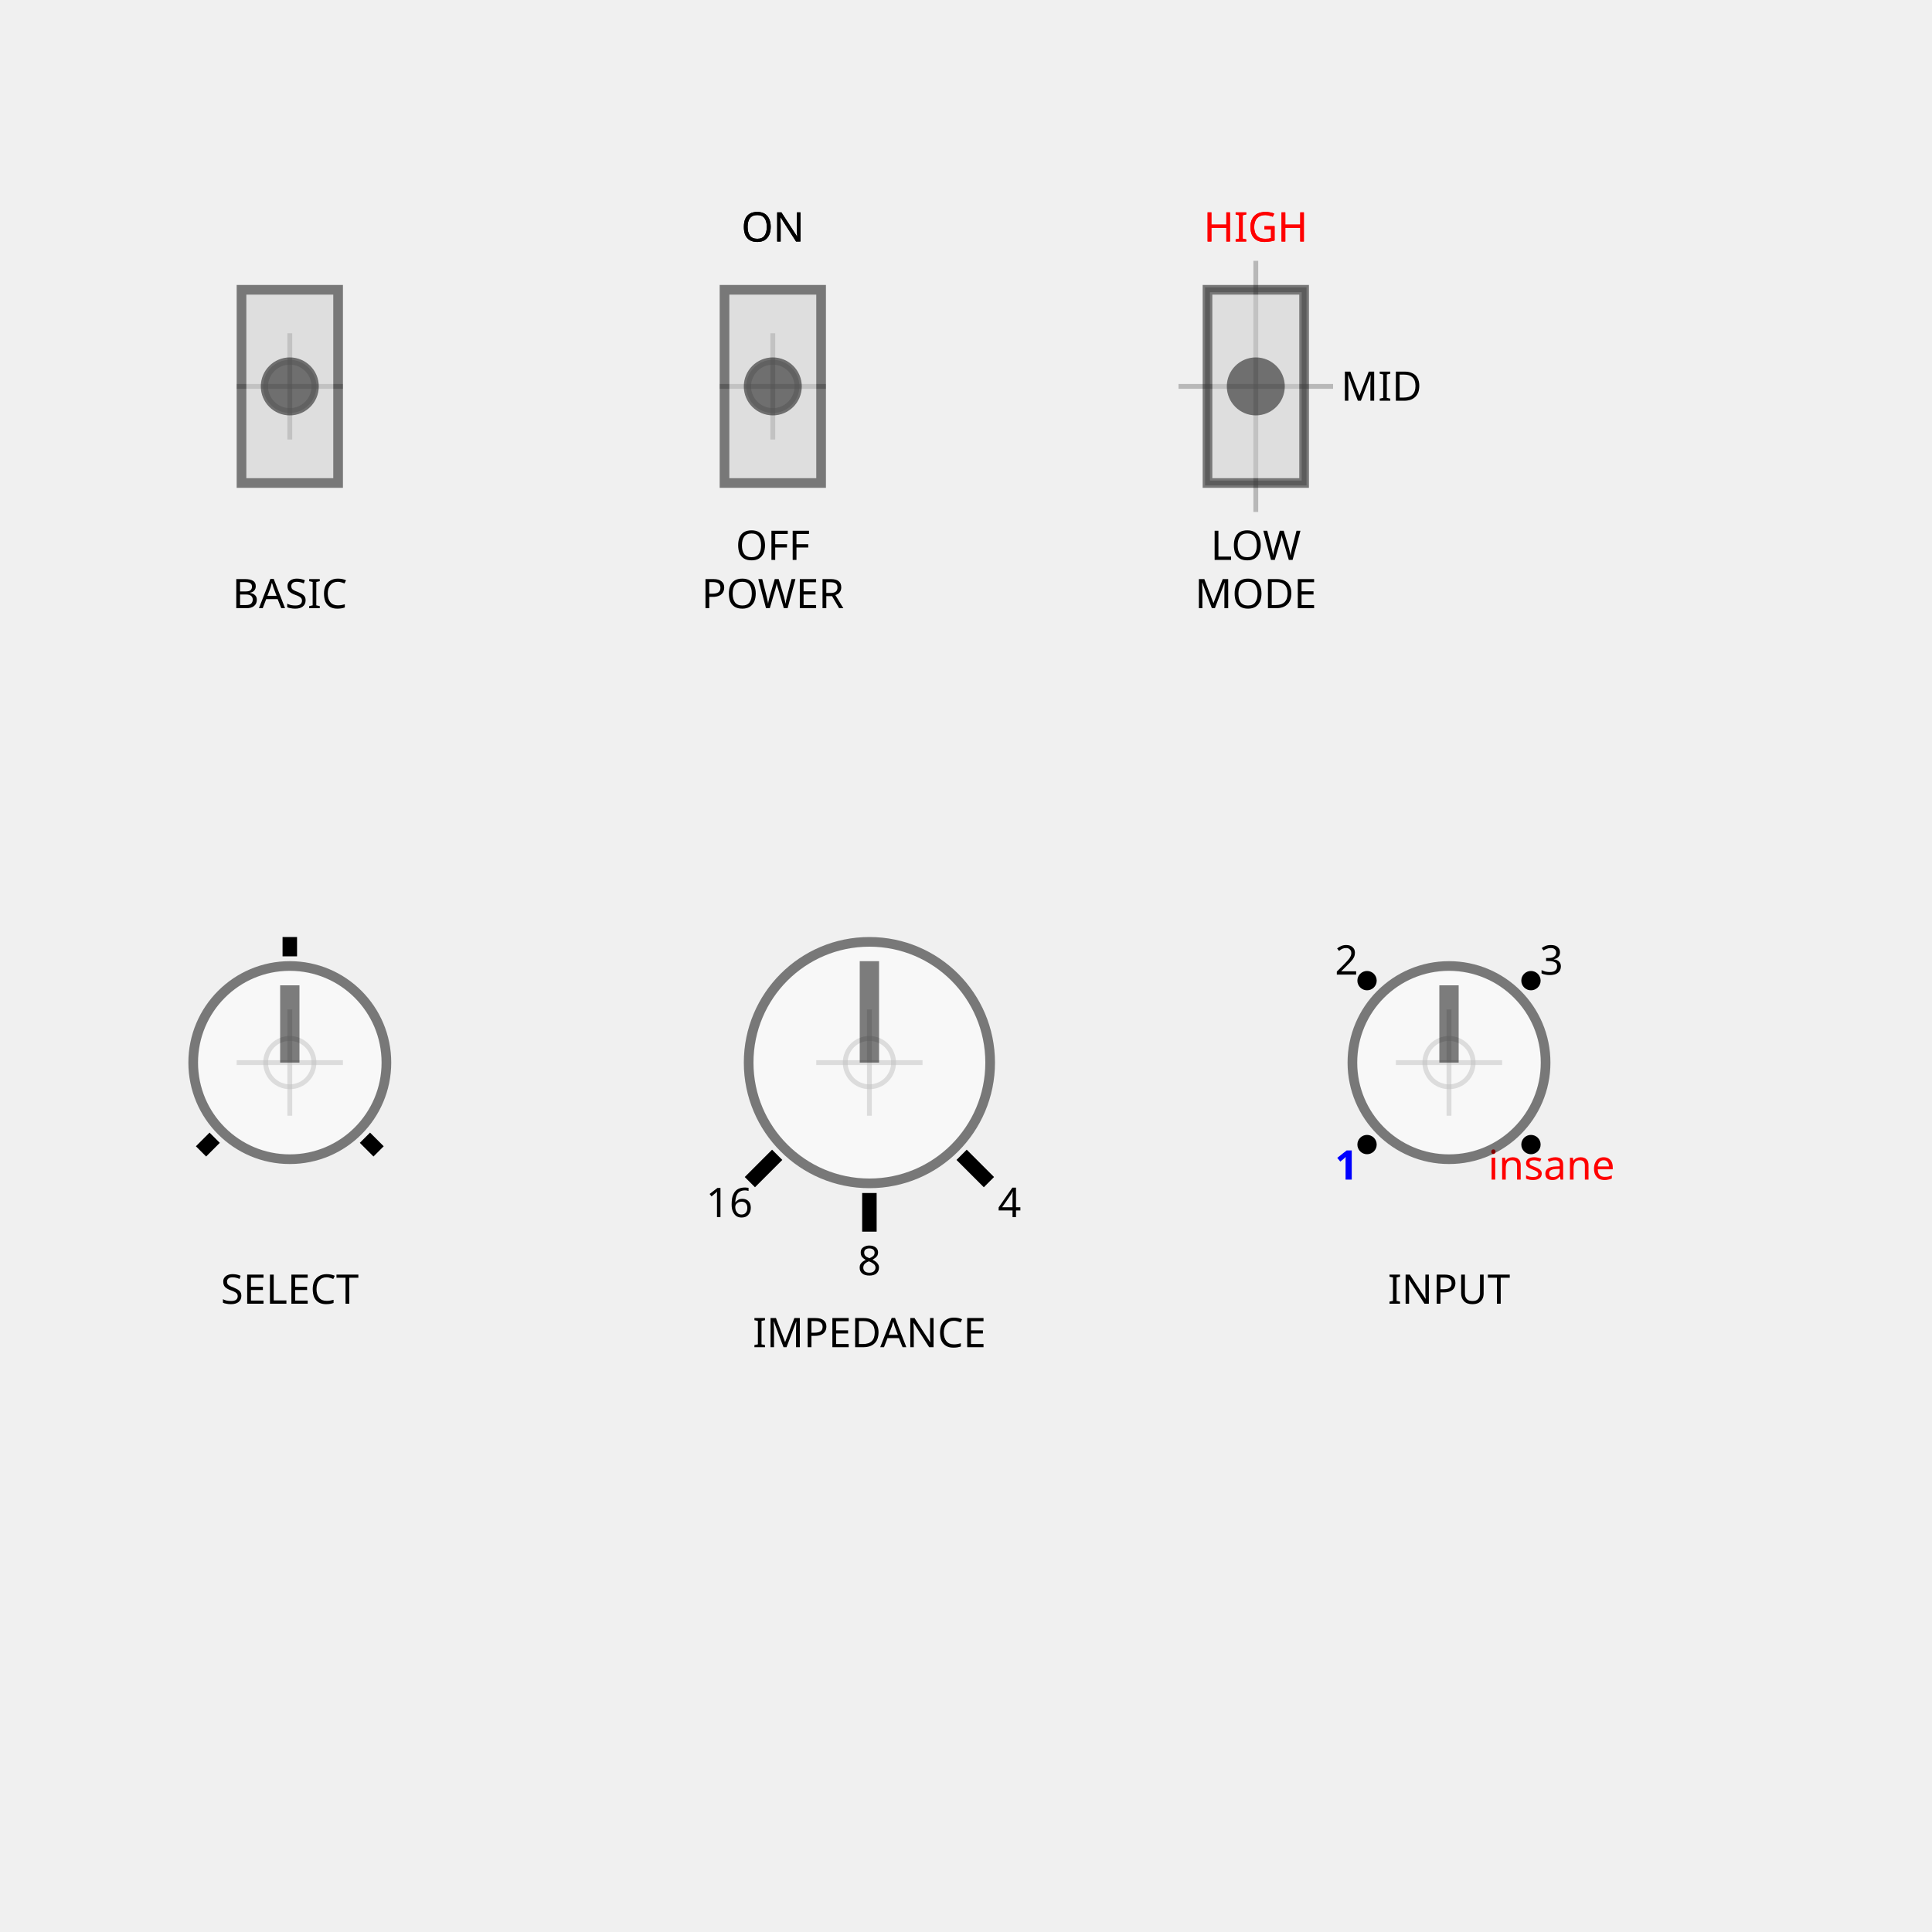
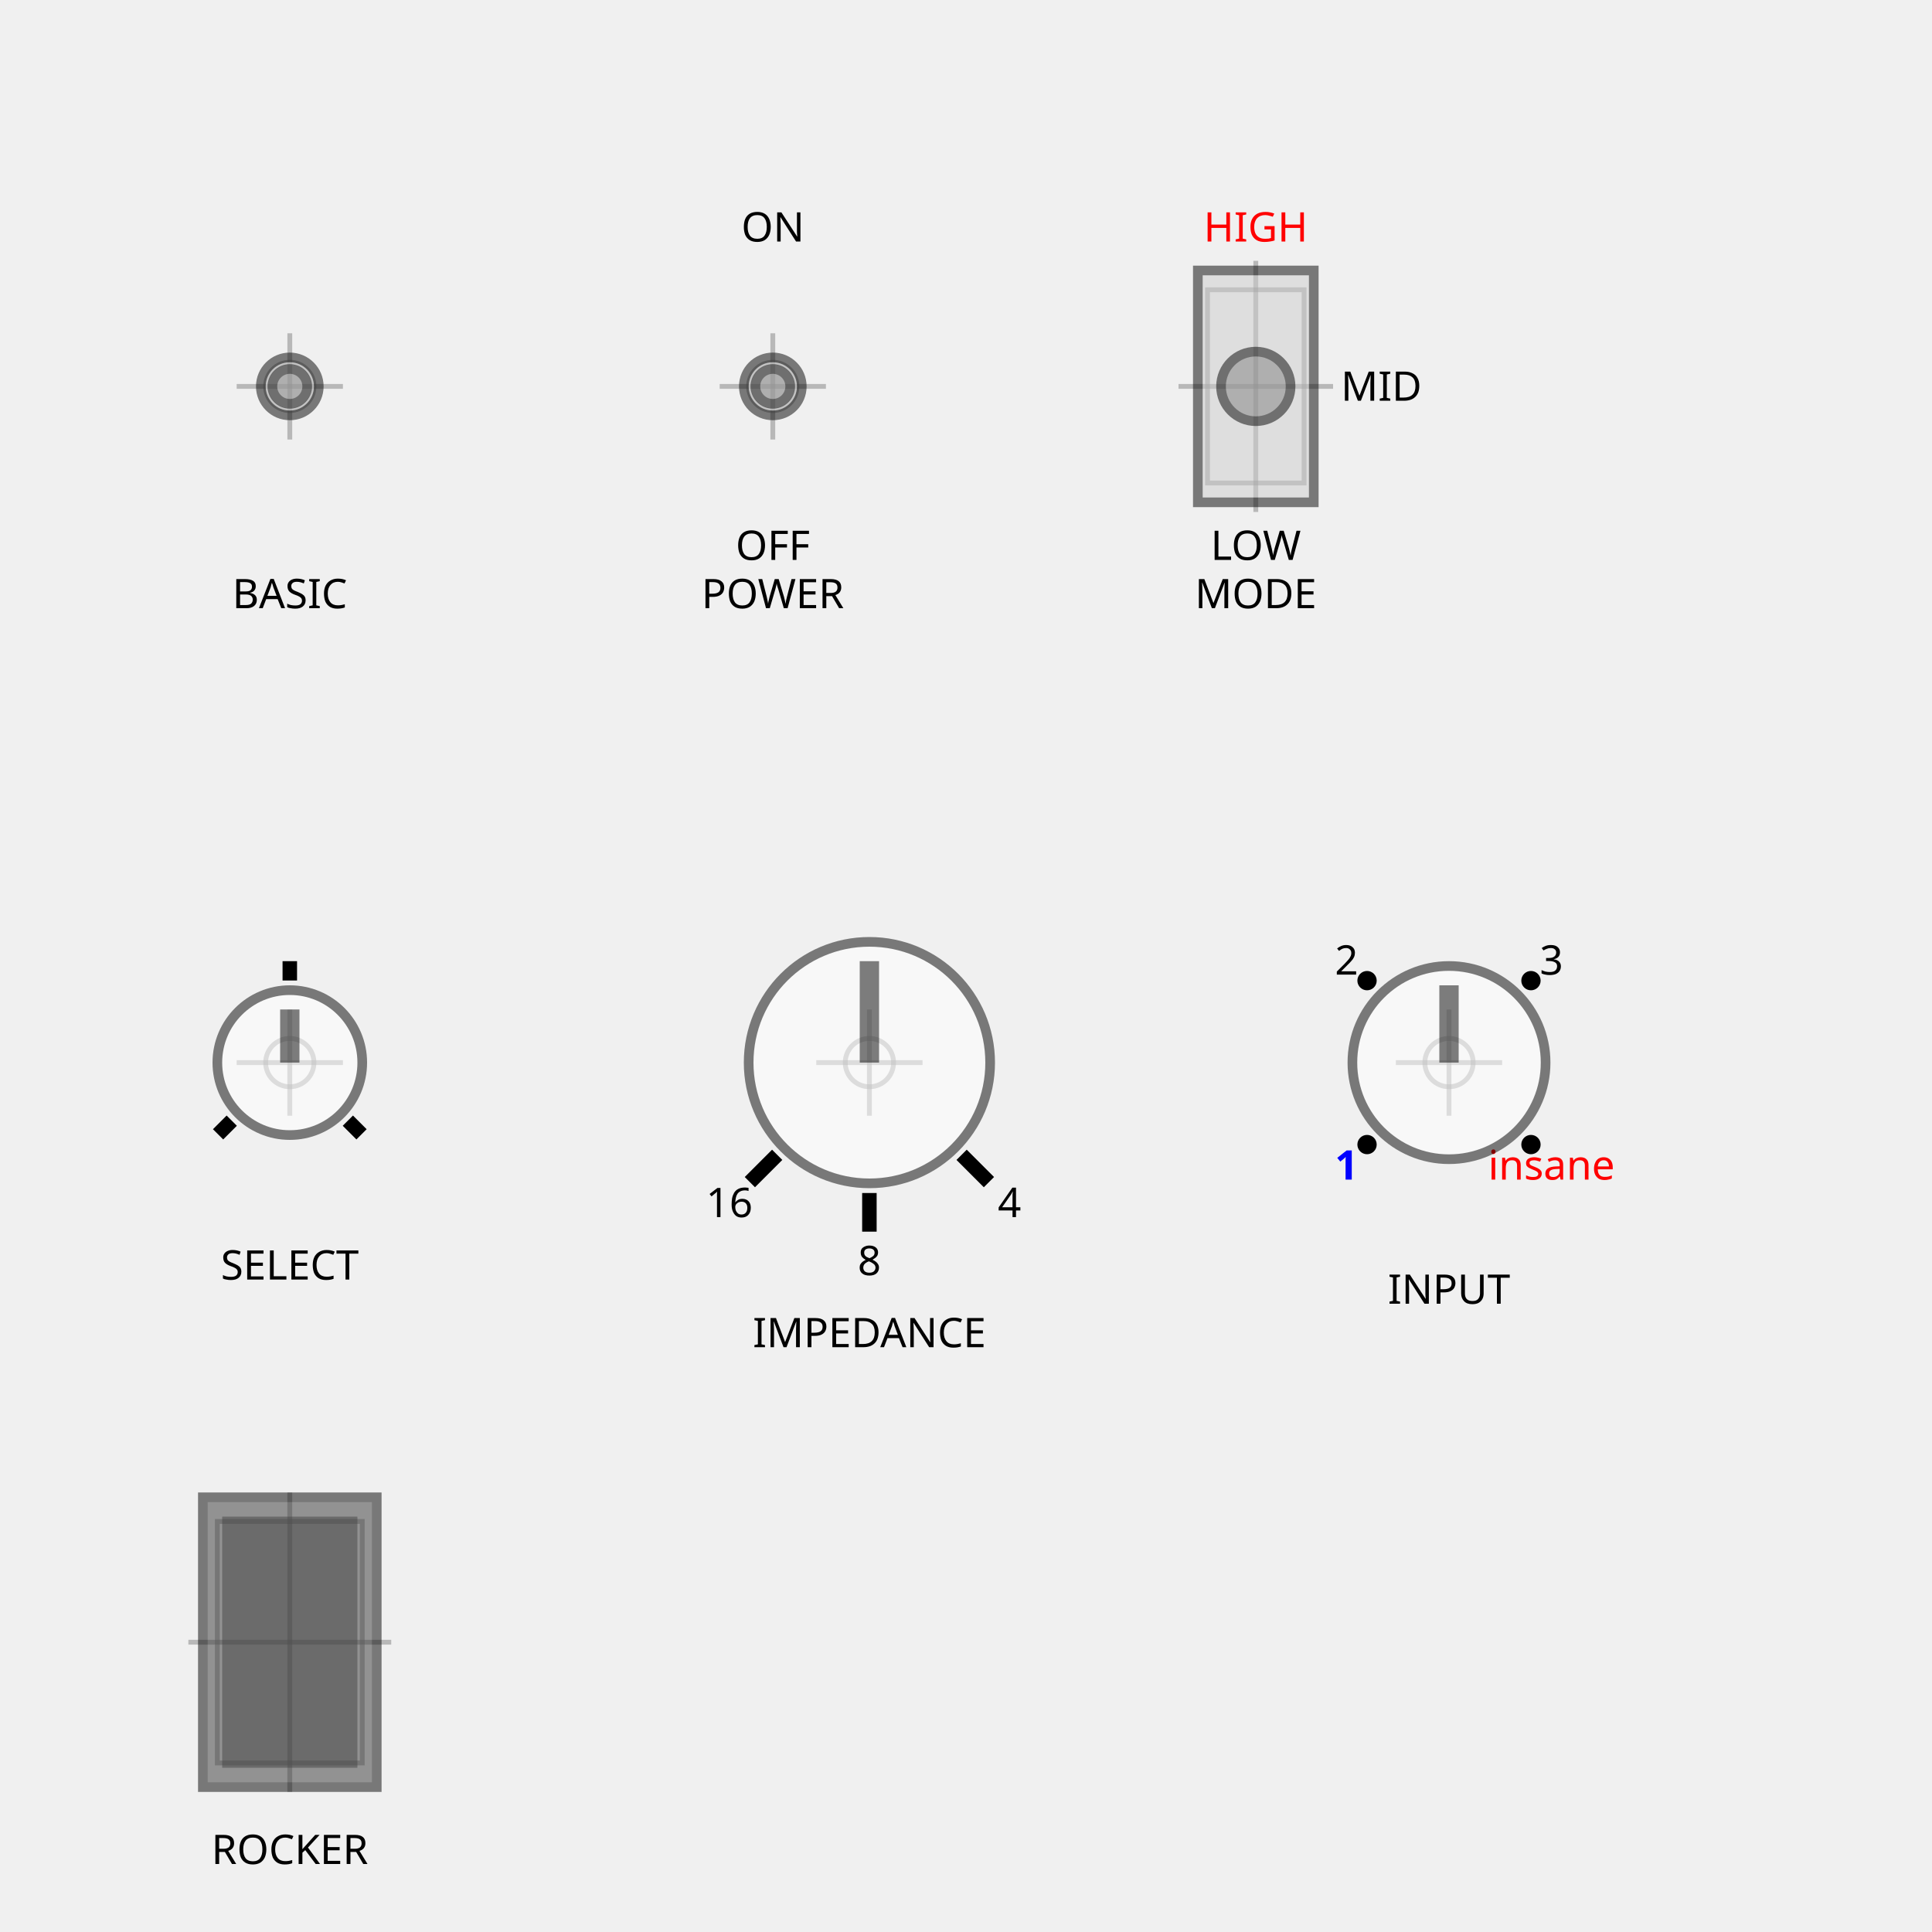
<svg xmlns="http://www.w3.org/2000/svg" baseProfile="full" height="200.0mm" version="1.1" viewBox="0 0 200.0 200.0" width="200.0mm">
  <defs />
  <rect fill="#f0f0f0" height="200.0" width="200.0" x="0" y="0" />
  <circle cx="30.0" cy="40.0" fill="none" r="2.5" stroke="gray" stroke-opacity="0.5" stroke-width="0.5" />
  <line stroke="gray" stroke-opacity="0.5" stroke-width="0.5" x1="24.5" x2="35.5" y1="40.0" y2="40.0" />
  <line stroke="gray" stroke-opacity="0.5" stroke-width="0.5" x1="30.0" x2="30.0" y1="34.5" y2="45.5" />
-   <rect fill="#cccccc" height="20.0" opacity="0.5" stroke="black" width="10.0" x="25.0" y="30.0" />
-   <circle cx="30.0" cy="40.0" fill="black" opacity="0.5" r="3.0" />
+   <circle cx="30.0" cy="40.0" fill="#cccccc" opacity="0.5" r="3.0" stroke="black" />
+   <circle cx="30.0" cy="40.0" fill="gray" opacity="0.5" r="1.8" stroke="black" />
  <text fill="black" font-family="sans-serif" font-size="4.233" font-weight="normal" text-anchor="middle" x="30.0" y="62.963">BASIC</text>
  <circle cx="80.0" cy="40.0" fill="none" r="2.5" stroke="gray" stroke-opacity="0.5" stroke-width="0.5" />
  <line stroke="gray" stroke-opacity="0.5" stroke-width="0.5" x1="74.5" x2="85.5" y1="40.0" y2="40.0" />
  <line stroke="gray" stroke-opacity="0.5" stroke-width="0.5" x1="80.0" x2="80.0" y1="34.5" y2="45.5" />
  <text fill="black" font-family="sans-serif" font-size="4.233" font-weight="normal" text-anchor="middle" x="80.0" y="25.0">ON</text>
-   <text fill="black" font-family="sans-serif" font-size="4.233" font-weight="normal" text-anchor="middle" x="80.0" y="25.0">ON</text>
  <text fill="black" font-family="sans-serif" font-size="4.233" font-weight="normal" text-anchor="middle" x="80.0" y="57.963">OFF</text>
-   <rect fill="#cccccc" height="20.0" opacity="0.5" stroke="black" width="10.0" x="75.0" y="30.0" />
-   <circle cx="80.0" cy="40.0" fill="black" opacity="0.5" r="3.0" />
+   <circle cx="80.0" cy="40.0" fill="#cccccc" opacity="0.5" r="3.0" stroke="black" />
+   <circle cx="80.0" cy="40.0" fill="gray" opacity="0.5" r="1.8" stroke="black" />
  <text fill="black" font-family="sans-serif" font-size="4.233" font-weight="normal" text-anchor="middle" x="80.0" y="62.963">POWER</text>
  <rect fill="none" height="20.0" stroke="gray" stroke-opacity="0.5" stroke-width="0.5" width="10.0" x="125.0" y="30.0" />
  <line stroke="gray" stroke-opacity="0.5" stroke-width="0.5" x1="122.0" x2="138.0" y1="40.0" y2="40.0" />
  <line stroke="gray" stroke-opacity="0.5" stroke-width="0.5" x1="130.0" x2="130.0" y1="27.0" y2="53.0" />
  <text fill="red" font-family="sans-serif" font-size="4.233" font-weight="normal" text-anchor="middle" x="130.0" y="25.0">HIGH</text>
-   <text fill="red" font-family="sans-serif" font-size="4.233" font-weight="normal" text-anchor="middle" x="130.0" y="25.0">HIGH</text>
  <text fill="black" font-family="sans-serif" font-size="4.233" font-weight="normal" text-anchor="middle" x="130.0" y="57.963">LOW</text>
  <text fill="black" font-family="sans-serif" font-size="4.233" font-weight="normal" text-anchor="middle" x="143.0" y="41.482">MID</text>
-   <rect fill="#cccccc" height="20.0" opacity="0.5" stroke="black" width="10.0" x="125.0" y="30.0" />
-   <circle cx="130.0" cy="40.0" fill="black" opacity="0.5" r="3.0" />
+   <rect fill="#cccccc" height="24.0" opacity="0.5" stroke="black" width="12.0" x="124.0" y="28.0" />
+   <circle cx="130.0" cy="40.0" fill="gray" opacity="0.5" r="3.6" stroke="black" />
  <text fill="black" font-family="sans-serif" font-size="4.233" font-weight="normal" text-anchor="middle" x="130.0" y="62.963">MODE</text>
  <circle cx="30.0" cy="110.0" fill="none" r="2.5" stroke="gray" stroke-opacity="0.5" stroke-width="0.5" />
  <line stroke="gray" stroke-opacity="0.5" stroke-width="0.5" x1="24.5" x2="35.5" y1="110.0" y2="110.0" />
  <line stroke="gray" stroke-opacity="0.5" stroke-width="0.5" x1="30.0" x2="30.0" y1="104.5" y2="115.5" />
-   <line stroke="black" stroke-width="1.5" x1="22.222" x2="20.808" y1="117.778" y2="119.192" />
-   <line stroke="black" stroke-width="1.5" x1="30" x2="30" y1="99.0" y2="97.0" />
-   <line stroke="black" stroke-width="1.5" x1="37.778" x2="39.192" y1="117.778" y2="119.192" />
-   <circle cx="30.0" cy="110.0" fill="white" opacity="0.5" r="10.0" stroke="black" stroke-width="1" />
-   <line opacity="0.5" stroke="black" stroke-width="2" x1="30.0" x2="30.0" y1="110.0" y2="102.0" />
-   <text fill="black" font-family="sans-serif" font-size="4.233" font-weight="normal" text-anchor="middle" x="30.0" y="134.963">SELECT</text>
+   <line stroke="black" stroke-width="1.5" x1="23.99" x2="22.575" y1="116.01" y2="117.425" />
+   <line stroke="black" stroke-width="1.5" x1="30.0" x2="30" y1="101.5" y2="99.5" />
+   <line stroke="black" stroke-width="1.5" x1="36.01" x2="37.425" y1="116.01" y2="117.425" />
+   <circle cx="30.0" cy="110.0" fill="white" opacity="0.5" r="7.5" stroke="black" stroke-width="1" />
+   <line opacity="0.5" stroke="black" stroke-width="2" x1="30.0" x2="30.0" y1="110.0" y2="104.5" />
+   <text fill="black" font-family="sans-serif" font-size="4.233" font-weight="normal" text-anchor="middle" x="30.0" y="132.463">SELECT</text>
  <circle cx="90.0" cy="110.0" fill="none" r="2.5" stroke="gray" stroke-opacity="0.5" stroke-width="0.5" />
  <line stroke="gray" stroke-opacity="0.5" stroke-width="0.5" x1="84.5" x2="95.5" y1="110.0" y2="110.0" />
  <line stroke="gray" stroke-opacity="0.5" stroke-width="0.5" x1="90.0" x2="90.0" y1="104.5" y2="115.5" />
  <line stroke="black" stroke-width="1.5" x1="99.546" x2="102.374" y1="119.546" y2="122.374" />
  <text fill="black" font-family="sans-serif" font-size="4.233" font-weight="normal" text-anchor="middle" x="104.496" y="125.996">4</text>
  <line stroke="black" stroke-width="1.5" x1="90.0" x2="90.0" y1="123.5" y2="127.5" />
  <text fill="black" font-family="sans-serif" font-size="4.233" font-weight="normal" text-anchor="middle" x="90.0" y="132.0">8</text>
  <line stroke="black" stroke-width="1.5" x1="80.454" x2="77.626" y1="119.546" y2="122.374" />
  <text fill="black" font-family="sans-serif" font-size="4.233" font-weight="normal" text-anchor="middle" x="75.504" y="125.996">16</text>
  <circle cx="90.0" cy="110.0" fill="white" opacity="0.5" r="12.5" stroke="black" stroke-width="1" />
  <line opacity="0.5" stroke="black" stroke-width="2" x1="90.0" x2="90.0" y1="110.0" y2="99.5" />
  <text fill="black" font-family="sans-serif" font-size="4.233" font-weight="normal" text-anchor="middle" x="90.0" y="139.463">IMPEDANCE</text>
  <circle cx="150.0" cy="110.0" fill="none" r="2.5" stroke="gray" stroke-opacity="0.5" stroke-width="0.5" />
  <line stroke="gray" stroke-opacity="0.5" stroke-width="0.5" x1="144.5" x2="155.5" y1="110.0" y2="110.0" />
  <line stroke="gray" stroke-opacity="0.5" stroke-width="0.5" x1="150.0" x2="150.0" y1="104.5" y2="115.5" />
  <circle cx="141.515" cy="118.485" fill="black" r="1.0" />
  <text fill="blue" font-family="sans-serif" font-size="4.233" font-weight="bold" text-anchor="middle" x="139.393" y="122.107">1</text>
  <circle cx="141.515" cy="101.515" fill="black" r="1.0" />
  <text fill="black" font-family="sans-serif" font-size="4.233" font-weight="normal" text-anchor="middle" x="139.393" y="100.893">2</text>
  <circle cx="158.485" cy="101.515" fill="black" r="1.0" />
  <text fill="black" font-family="sans-serif" font-size="4.233" font-weight="normal" text-anchor="middle" x="160.607" y="100.893">3</text>
  <circle cx="158.485" cy="118.485" fill="black" r="1.0" />
  <text fill="red" font-family="sans-serif" font-size="4.233" font-weight="normal" text-anchor="middle" x="160.607" y="122.107">insane</text>
  <circle cx="150.0" cy="110.0" fill="white" opacity="0.5" r="10.0" stroke="black" stroke-width="1" />
  <line opacity="0.5" stroke="black" stroke-width="2" x1="150.0" x2="150.0" y1="110.0" y2="102.0" />
  <text fill="black" font-family="sans-serif" font-size="4.233" font-weight="normal" text-anchor="middle" x="150.0" y="134.963">INPUT</text>
+   <rect fill="none" height="25.0" stroke="gray" stroke-opacity="0.5" stroke-width="0.5" width="15.0" x="22.5" y="157.5" />
+   <line stroke="gray" stroke-opacity="0.5" stroke-width="0.5" x1="19.5" x2="40.5" y1="170.0" y2="170.0" />
+   <line stroke="gray" stroke-opacity="0.5" stroke-width="0.5" x1="30.0" x2="30.0" y1="154.5" y2="185.5" />
+   <rect fill="#333333" height="30.0" opacity="0.5" stroke="black" width="18.0" x="21.0" y="155.0" />
+   <rect fill="#444444" height="26.0" opacity="0.5" stroke="none" width="14.0" x="23.0" y="157.0" />
+   <text fill="black" font-family="sans-serif" font-size="4.233" font-weight="normal" text-anchor="middle" x="30.0" y="192.963">ROCKER</text>
</svg>
